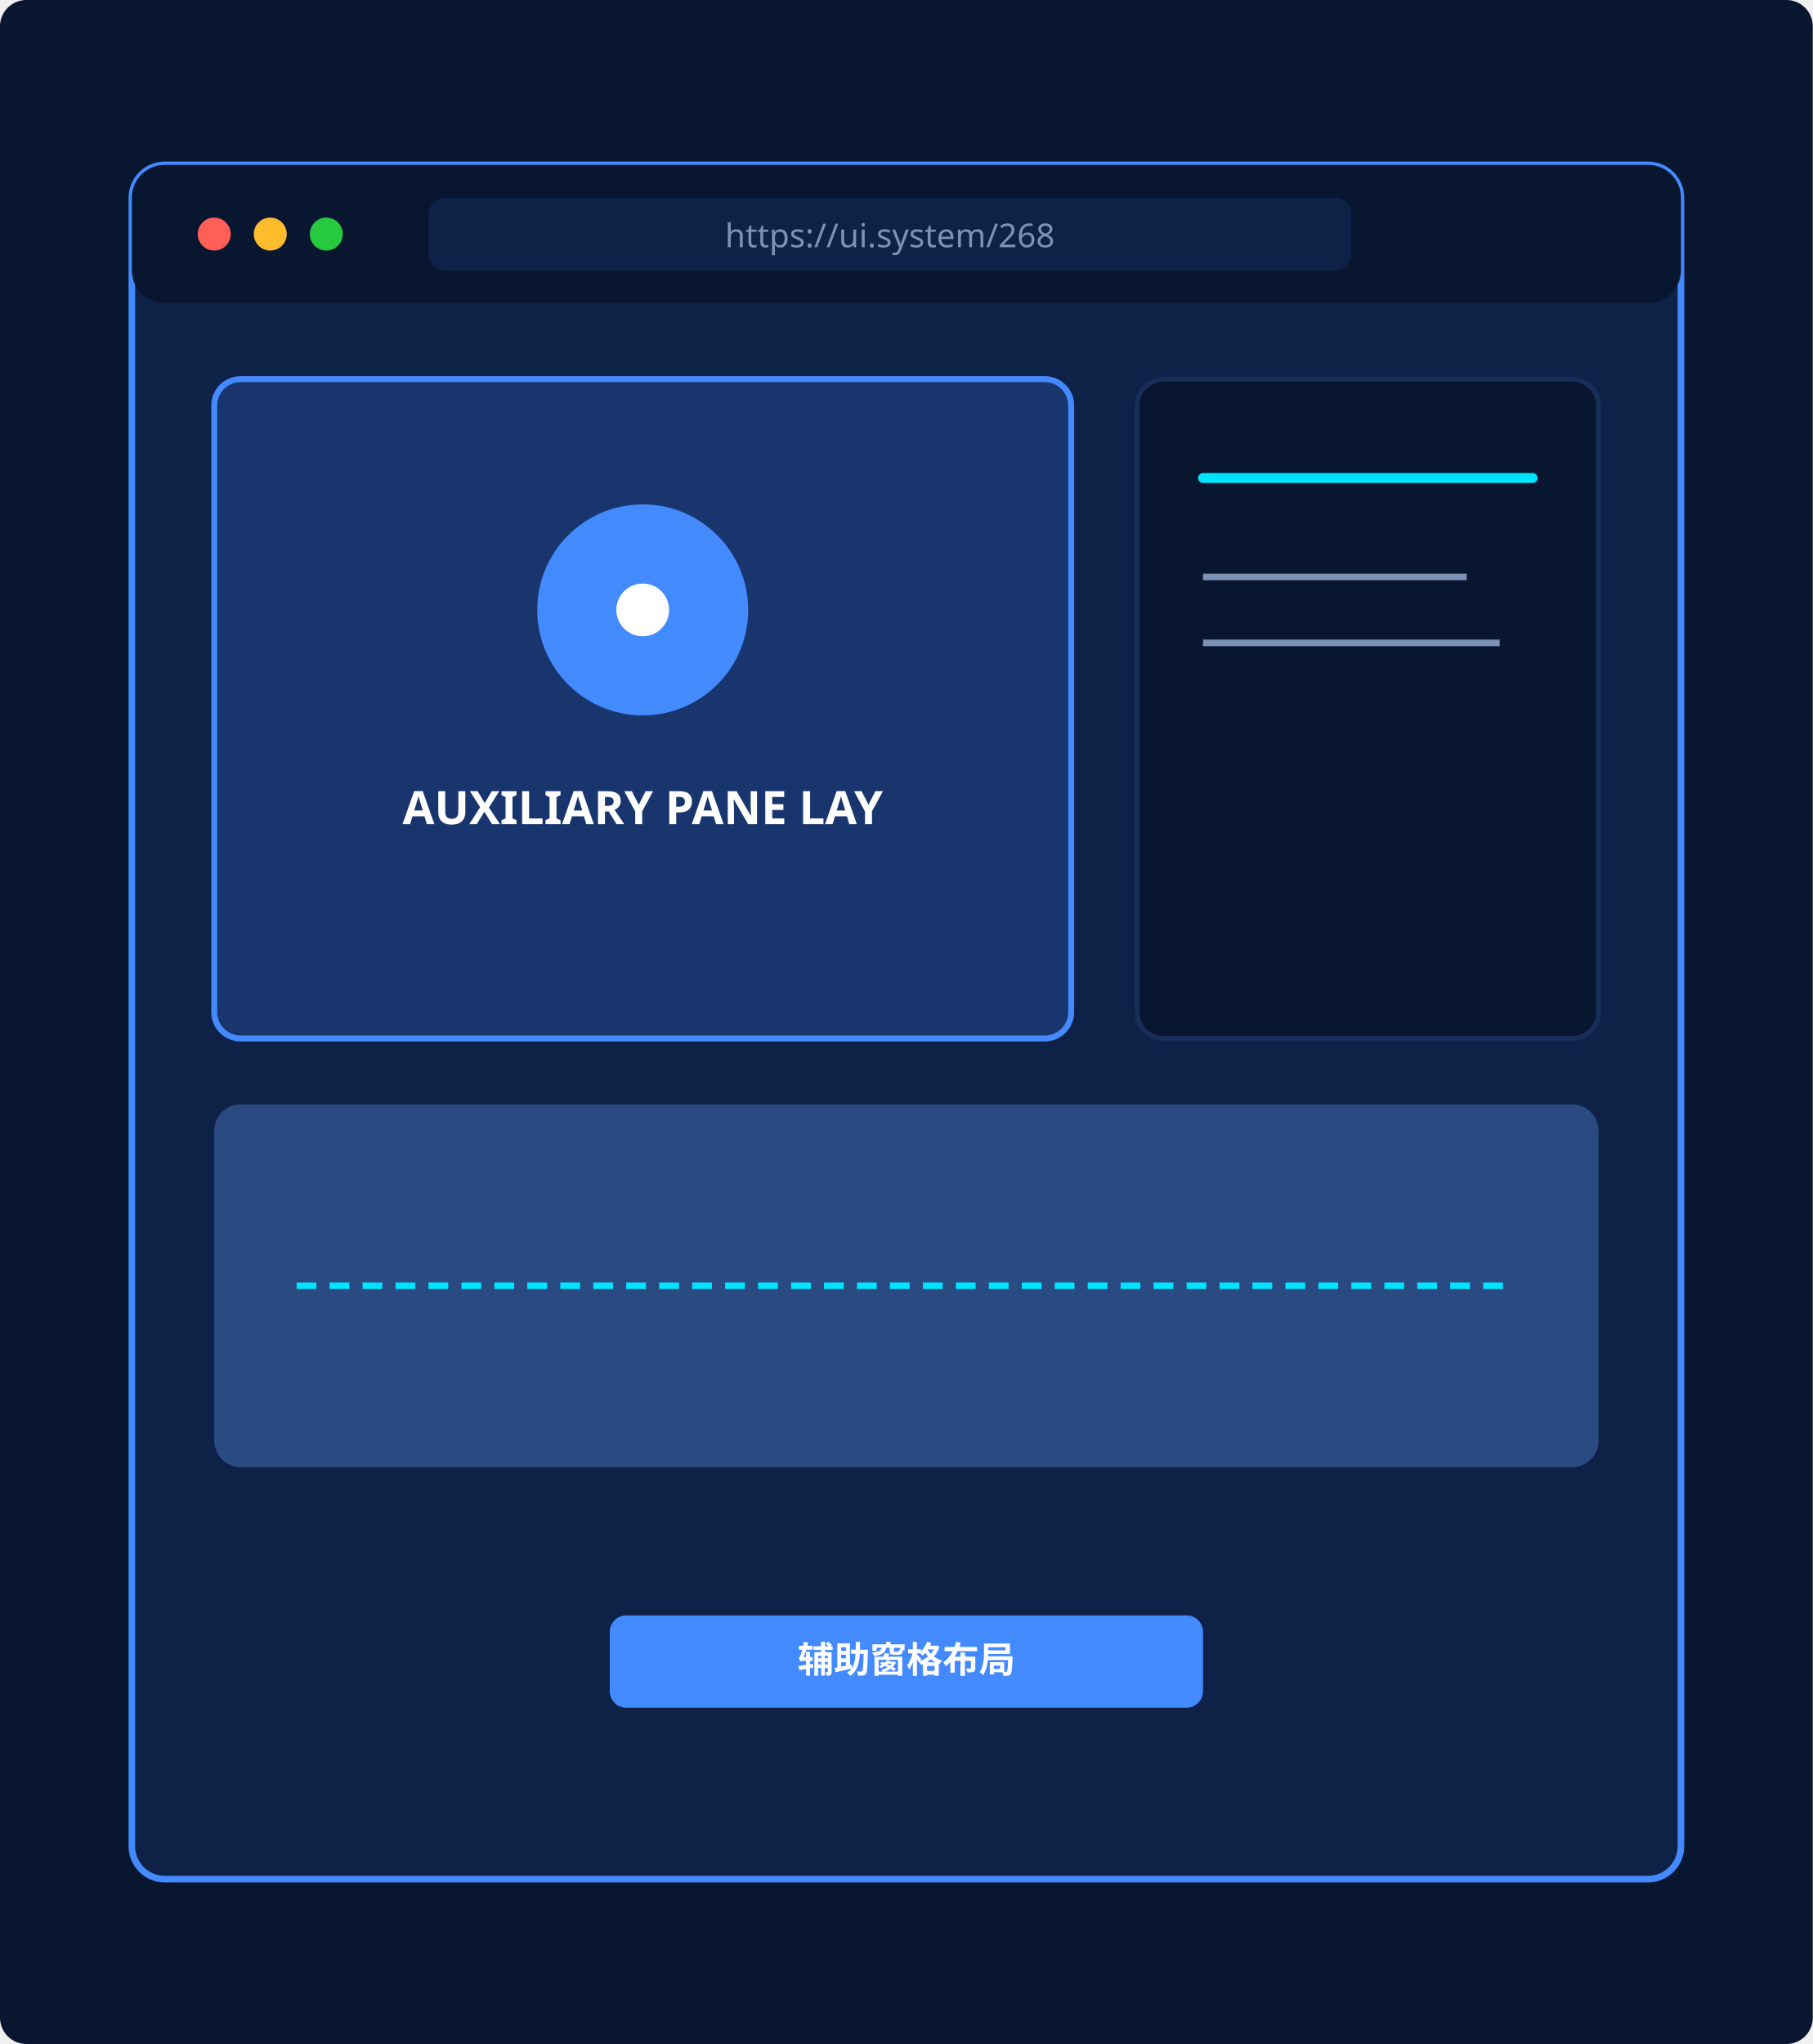
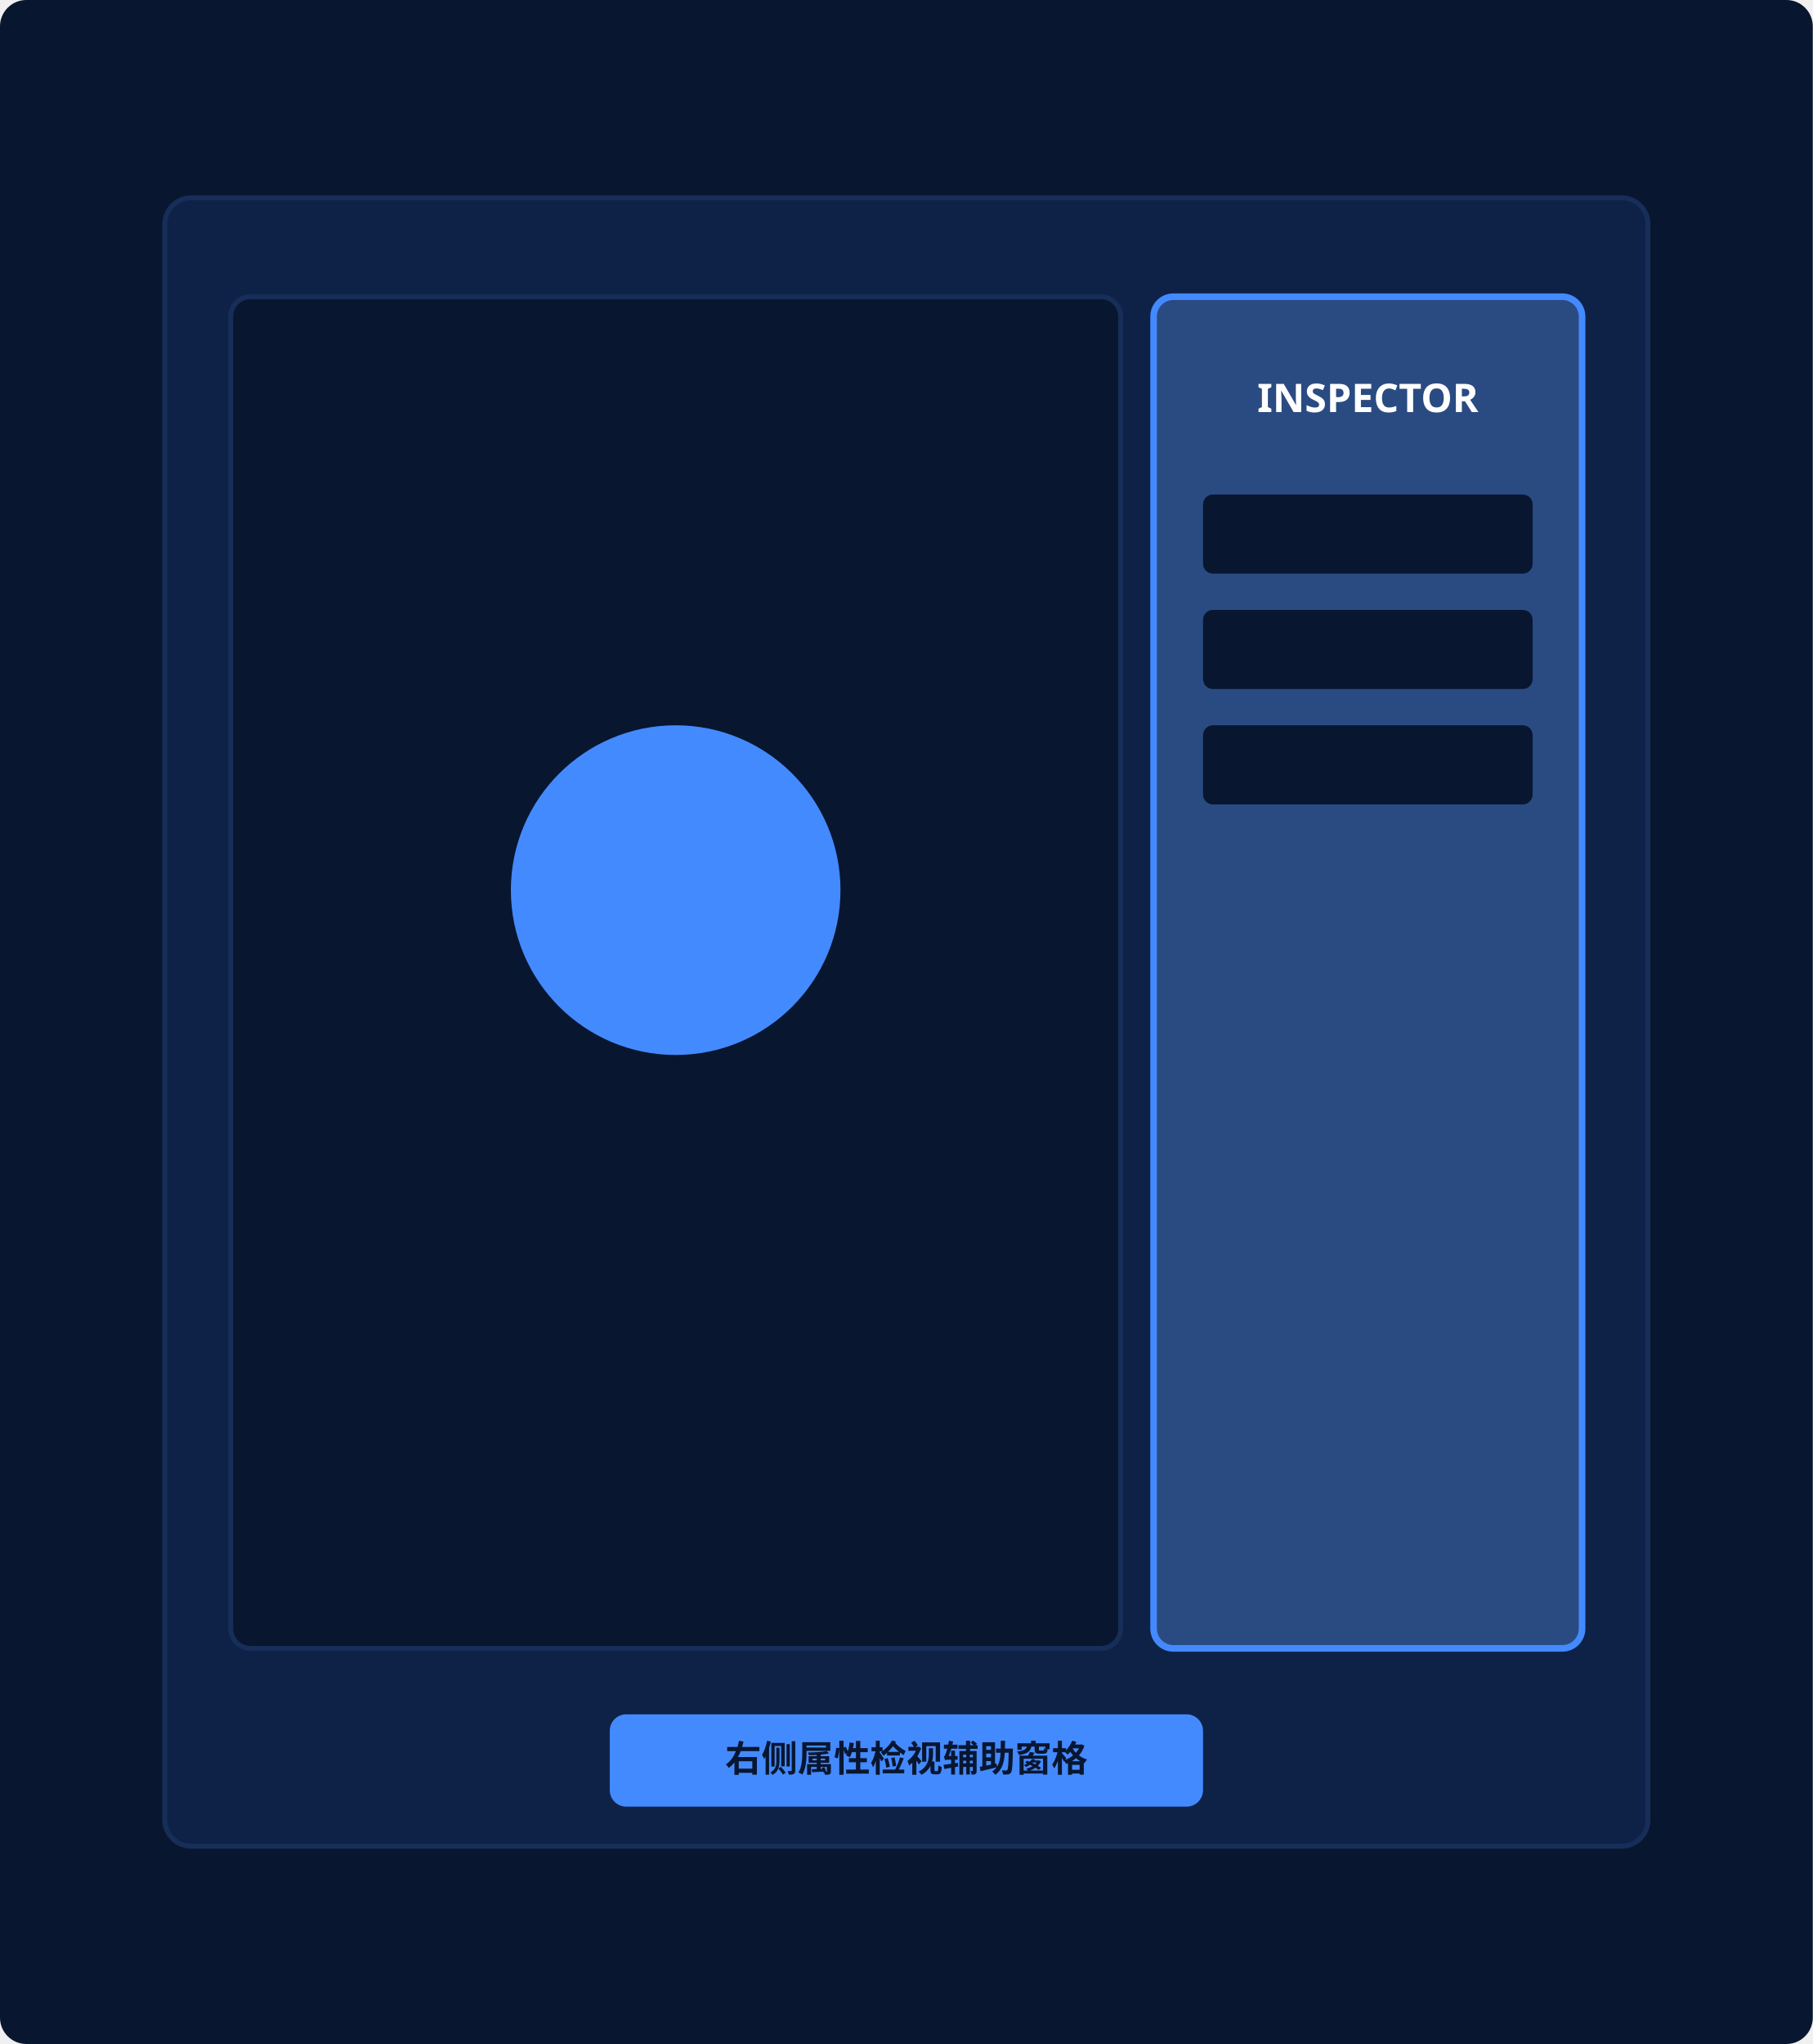
<svg xmlns="http://www.w3.org/2000/svg" viewBox="0 0 550 620">
  <rect width="550" height="620" fill="#081630" rx="8" />
-   <rect x="40" y="50" width="470" height="520" rx="10" fill="#0E2248" stroke="#448AFF" stroke-width="2" />
-   <rect x="40" y="50" width="470" height="42" rx="10" fill="#081630" />
-   <circle cx="65" cy="71" r="5" fill="#FF5F56" />
-   <circle cx="82" cy="71" r="5" fill="#FFBD2E" />
-   <circle cx="99" cy="71" r="5" fill="#27C93F" />
-   <rect x="130" y="60" width="280" height="22" rx="5" fill="#0E2248" />
-   <text x="270" y="75" fill="#7C92B5" font-size="10" font-family="Montserrat" text-anchor="middle">https://ui.system/268</text>
-   <rect x="65" y="115" width="260" height="200" rx="8" fill="#448AFF" fill-opacity="0.2" stroke="#448AFF" stroke-width="1.8" />
-   <circle cx="195" cy="185" r="32" fill="#448AFF" />
-   <circle cx="195" cy="185" r="8" fill="#FFFFFF" />
-   <text x="195" y="250" fill="#FFFFFF" font-size="14" font-weight="900" font-family="Montserrat" text-anchor="middle">AUXILIARY PANE LAY</text>
-   <rect x="345" y="115" width="140" height="200" rx="8" fill="#081630" stroke="#162E58" stroke-width="1.5" />
-   <line x1="365" y1="145" x2="465" y2="145" stroke="#00E5FF" stroke-width="3" stroke-linecap="round" />
-   <line x1="365" y1="175" x2="445" y2="175" stroke="#7C92B5" stroke-width="2" />
-   <line x1="365" y1="195" x2="455" y2="195" stroke="#7C92B5" stroke-width="2" />
-   <rect x="65" y="335" width="420" height="110" rx="8" fill="#2A4B82" />
-   <line x1="90" y1="390" x2="460" y2="390" stroke="#00E5FF" stroke-width="2" stroke-dasharray="6,4" />
-   <rect x="185" y="490" width="180" height="28" rx="5" fill="#448AFF" />
-   <text x="275.0" y="507.36" fill="#FFFFFF" font-size="11" font-weight="900" font-family="PingFang SC, -apple-system, sans-serif" text-anchor="middle">辅助窗格布局</text>
+   <rect x="50" y="60" width="450" height="500" fill="#0E2248" rx="8" stroke="#162E58" stroke-width="1.5" />
+   <rect x="70" y="90" width="270" height="410" rx="6" fill="#081630" stroke="#162E58" stroke-width="1.5" />
+   <circle cx="205" cy="270" r="50" fill="#448AFF" />
+   <rect x="350" y="90" width="130" height="410" rx="6" fill="#2A4B82" stroke="#448AFF" stroke-width="2" />
+   <text x="415" y="125" fill="#FFFFFF" font-size="12" font-weight="bold" font-family="Montserrat" text-anchor="middle">INSPECTOR</text>
+   <rect x="365" y="150" width="100" height="24" rx="3" fill="#081630" />
+   <rect x="365" y="185" width="100" height="24" rx="3" fill="#081630" />
+   <rect x="365" y="220" width="100" height="24" rx="3" fill="#081630" />
+   <rect x="185" y="520" width="180" height="28" rx="5" fill="#448AFF" />
+   <text x="275.0" y="537.36" fill="#081630" font-size="11" font-weight="900" font-family="PingFang SC, -apple-system, sans-serif" text-anchor="middle">右侧属性检视辅助窗格</text>
</svg>
